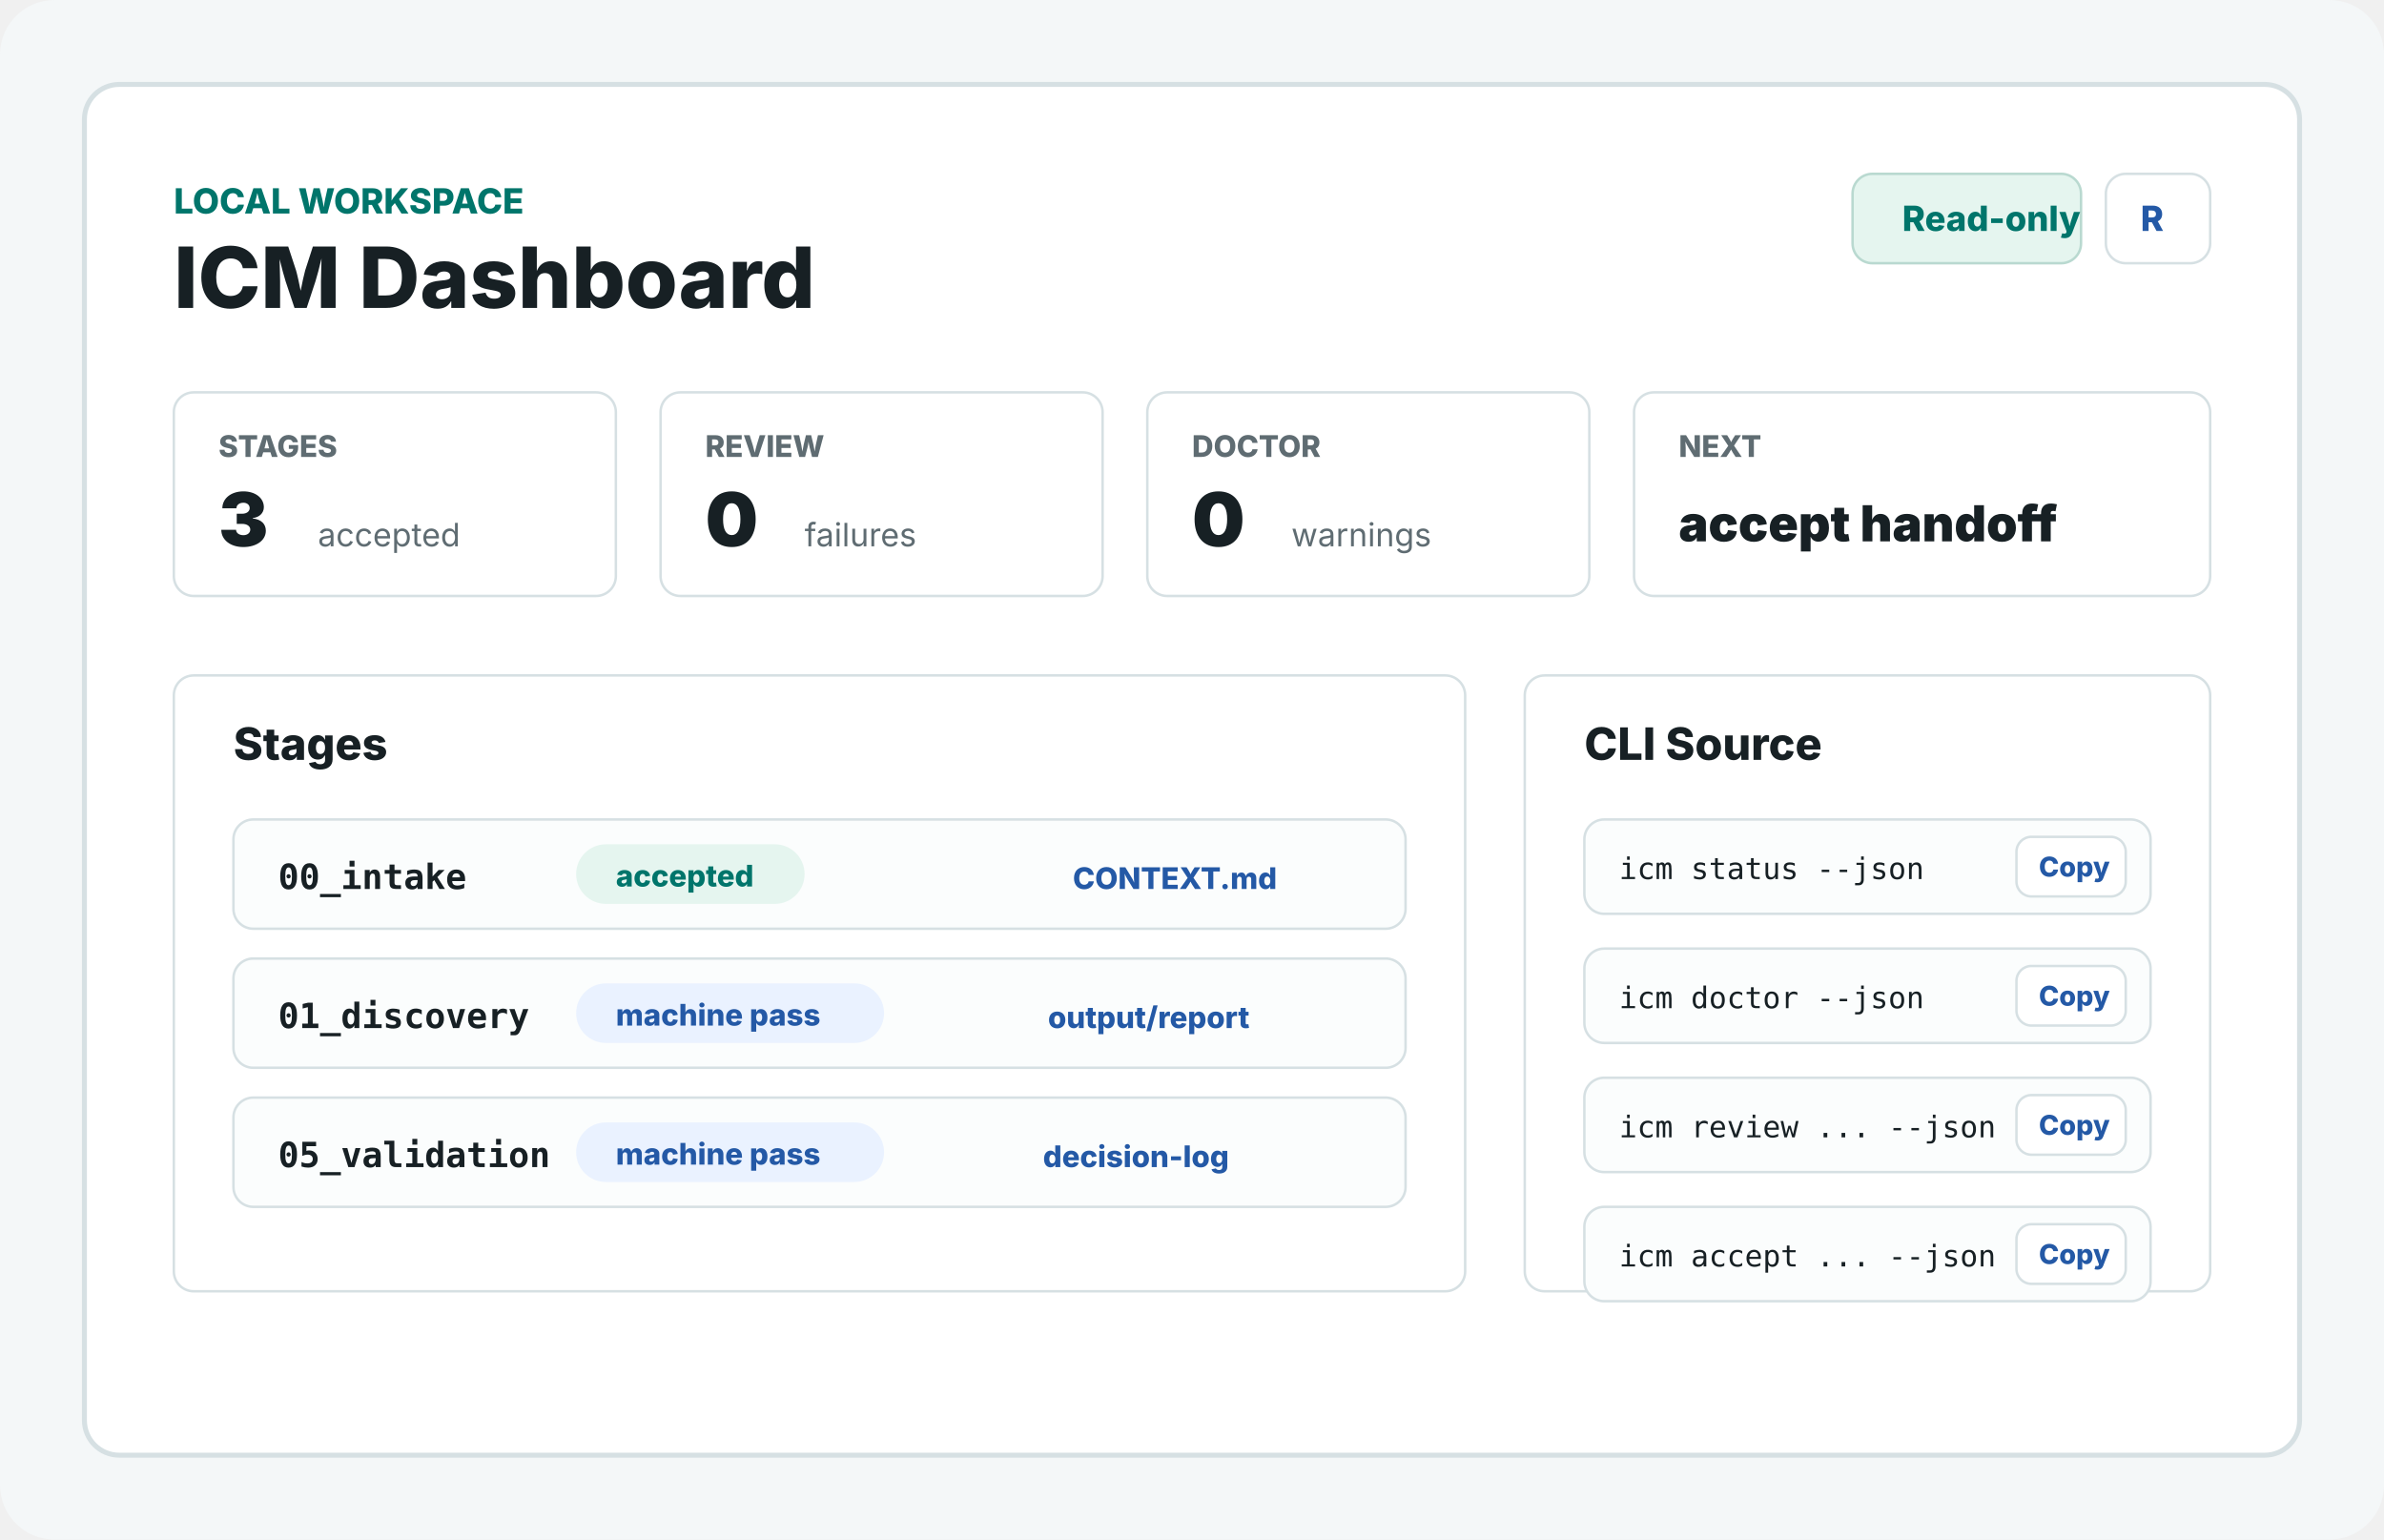
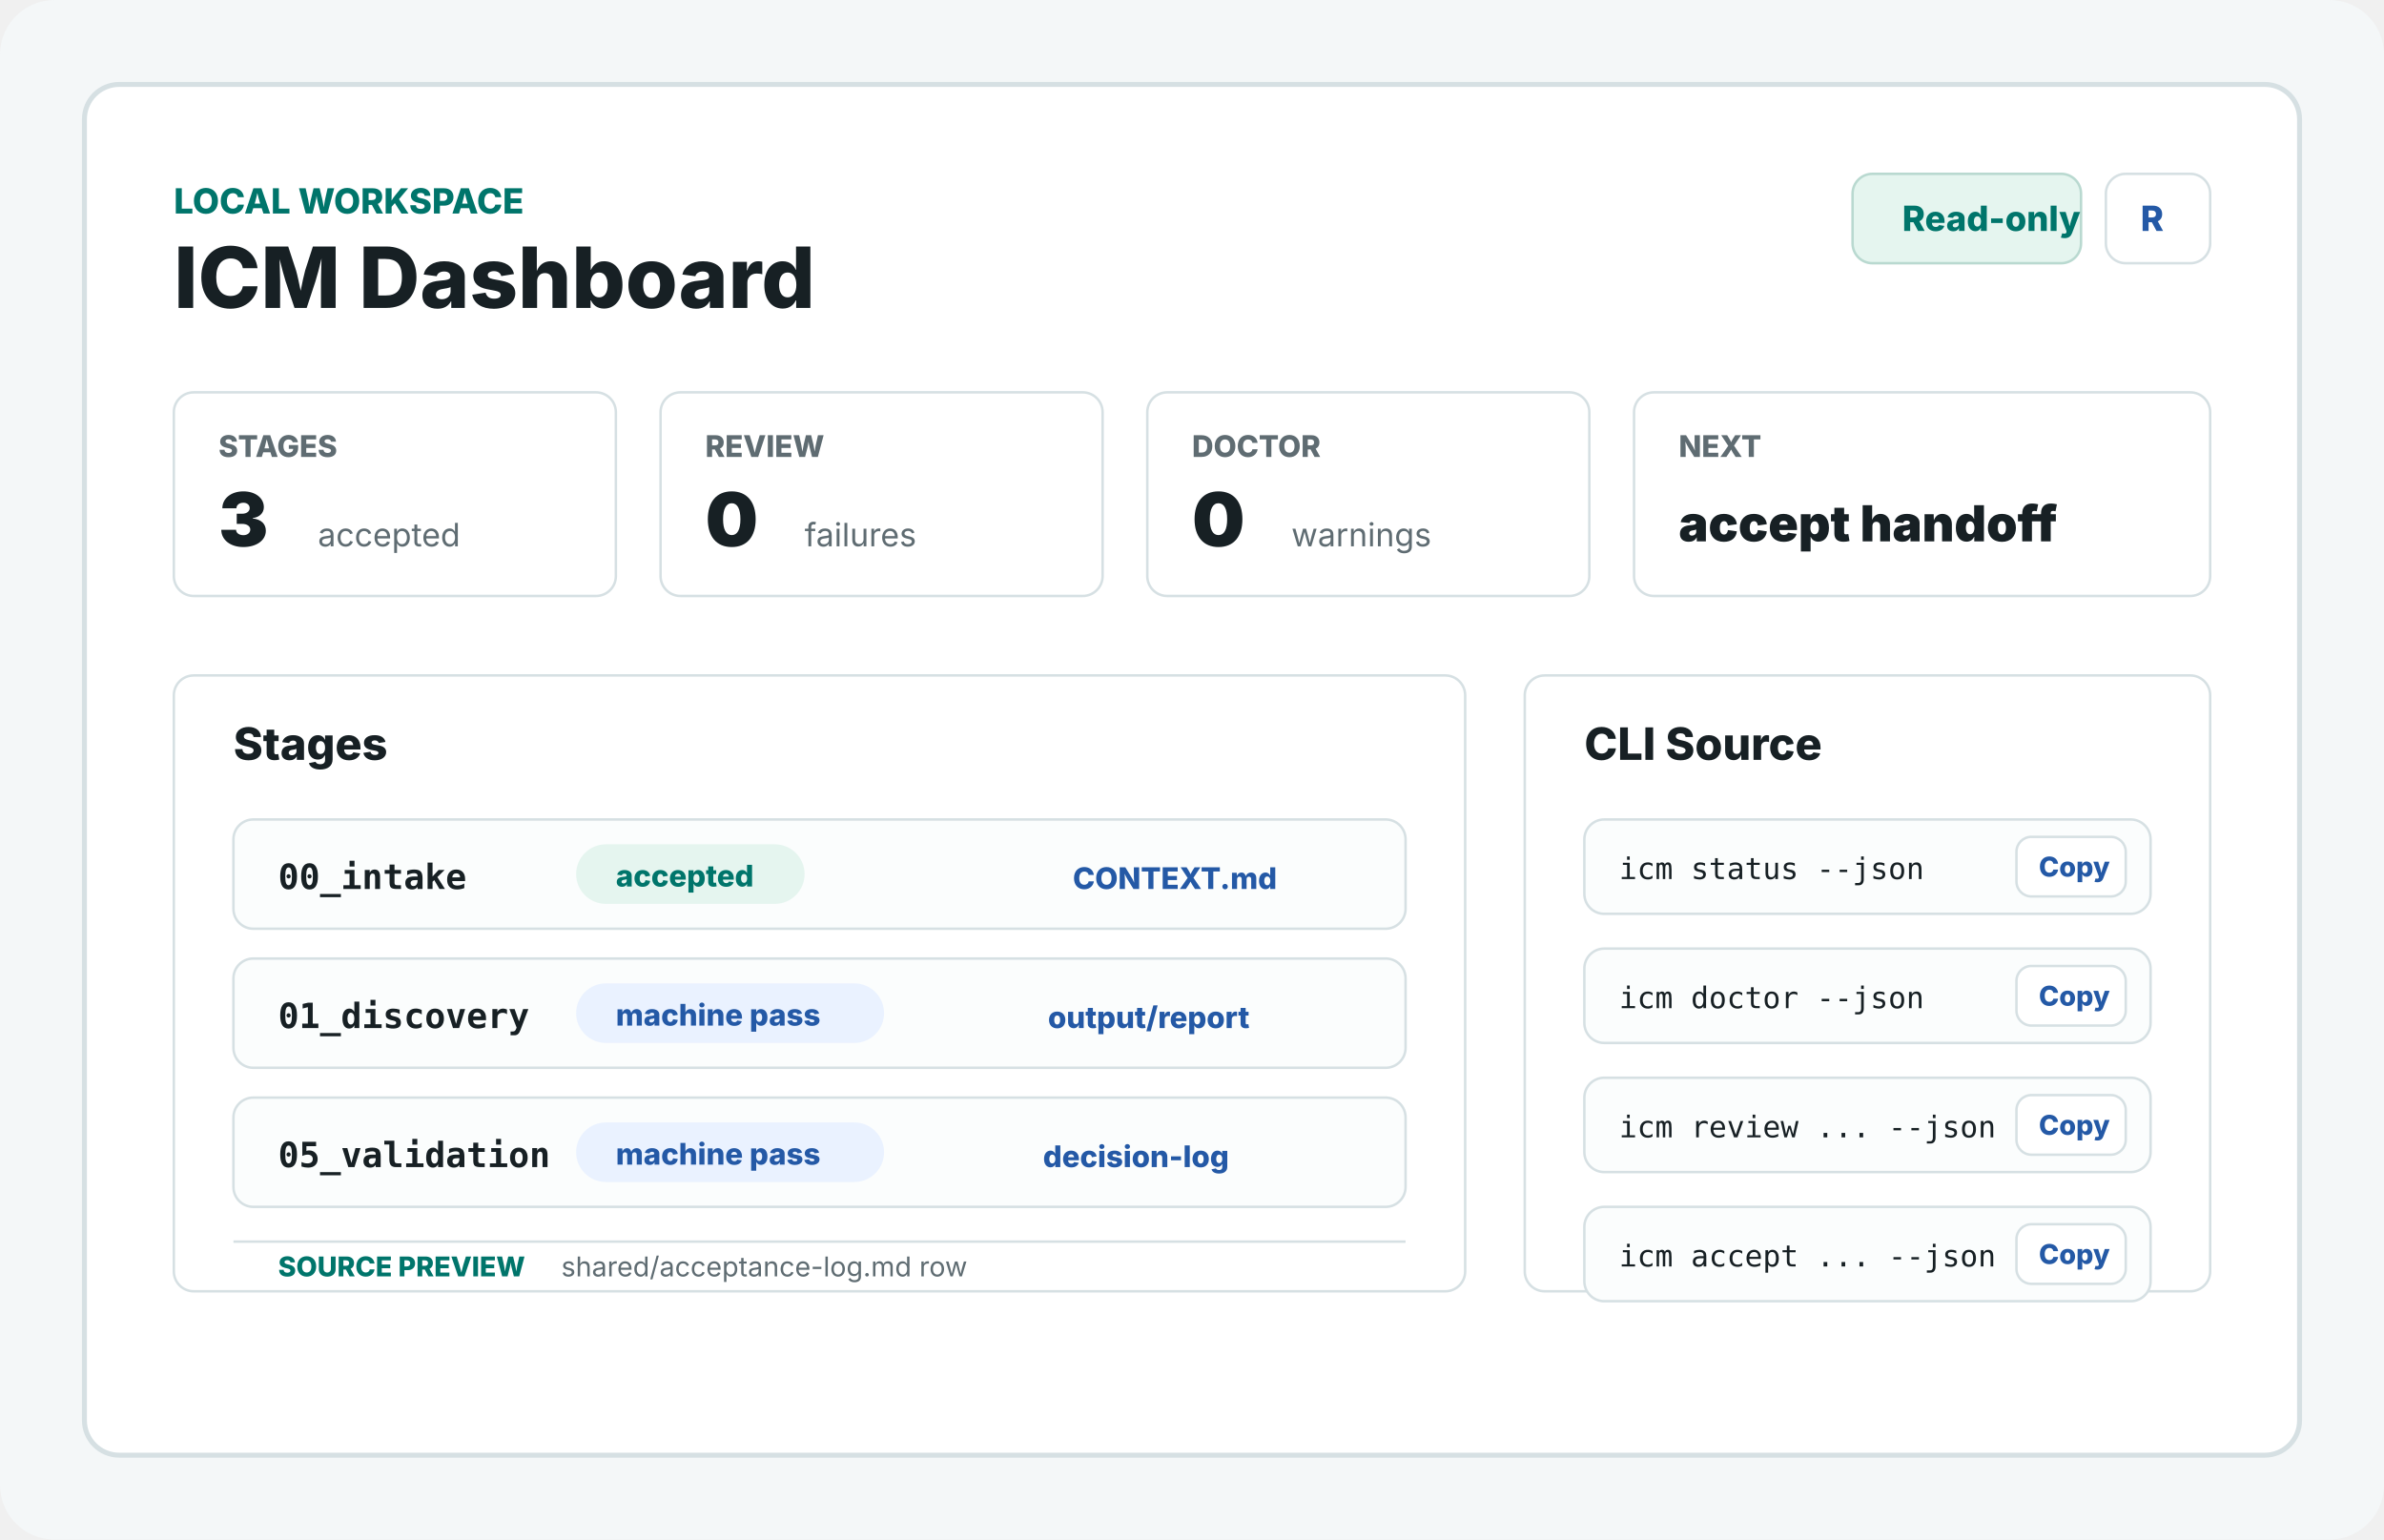
<svg xmlns="http://www.w3.org/2000/svg" width="960" height="620" viewBox="0 0 960 620" role="img" aria-labelledby="title desc">
  <rect width="960" height="620" rx="22" fill="#f4f7f8" />
  <rect x="34" y="34" width="892" height="552" rx="14" fill="#ffffff" stroke="#d6e0e3" stroke-width="2" />
  <text x="70" y="86" fill="#00756b" font-family="Inter, Arial, sans-serif" font-size="14" font-weight="800">LOCAL WORKSPACE</text>
  <text x="70" y="124" fill="#172024" font-family="Inter, Arial, sans-serif" font-size="34" font-weight="800">ICM Dashboard</text>
  <rect x="746" y="70" width="92" height="36" rx="8" fill="#e5f5ef" stroke="#b9d9d0" />
  <text x="766" y="93" fill="#00756b" font-family="Inter, Arial, sans-serif" font-size="14" font-weight="800">Read-only</text>
  <rect x="848" y="70" width="42" height="36" rx="8" fill="#ffffff" stroke="#d6e0e3" />
  <text x="862" y="93" fill="#2459a6" font-family="Inter, Arial, sans-serif" font-size="14" font-weight="800">R</text>
  <g>
    <rect x="70" y="158" width="178" height="82" rx="8" fill="#ffffff" stroke="#d6e0e3" />
    <text x="88" y="184" fill="#5f6c72" font-family="Inter, Arial, sans-serif" font-size="12" font-weight="800">STAGES</text>
    <text x="88" y="220" fill="#172024" font-family="Inter, Arial, sans-serif" font-size="30" font-weight="850">3</text>
    <text x="128" y="220" fill="#5f6c72" font-family="Inter, Arial, sans-serif" font-size="13">accepted</text>
  </g>
  <g>
    <rect x="266" y="158" width="178" height="82" rx="8" fill="#ffffff" stroke="#d6e0e3" />
    <text x="284" y="184" fill="#5f6c72" font-family="Inter, Arial, sans-serif" font-size="12" font-weight="800">REVIEW</text>
    <text x="284" y="220" fill="#172024" font-family="Inter, Arial, sans-serif" font-size="30" font-weight="850">0</text>
    <text x="324" y="220" fill="#5f6c72" font-family="Inter, Arial, sans-serif" font-size="13">failures</text>
  </g>
  <g>
    <rect x="462" y="158" width="178" height="82" rx="8" fill="#ffffff" stroke="#d6e0e3" />
    <text x="480" y="184" fill="#5f6c72" font-family="Inter, Arial, sans-serif" font-size="12" font-weight="800">DOCTOR</text>
    <text x="480" y="220" fill="#172024" font-family="Inter, Arial, sans-serif" font-size="30" font-weight="850">0</text>
    <text x="520" y="220" fill="#5f6c72" font-family="Inter, Arial, sans-serif" font-size="13">warnings</text>
  </g>
  <g>
    <rect x="658" y="158" width="232" height="82" rx="8" fill="#ffffff" stroke="#d6e0e3" />
    <text x="676" y="184" fill="#5f6c72" font-family="Inter, Arial, sans-serif" font-size="12" font-weight="800">NEXT</text>
    <text x="676" y="218" fill="#172024" font-family="Inter, Arial, sans-serif" font-size="20" font-weight="850">accept handoff</text>
  </g>
  <rect x="70" y="272" width="520" height="248" rx="8" fill="#ffffff" stroke="#d6e0e3" />
  <text x="94" y="306" fill="#172024" font-family="Inter, Arial, sans-serif" font-size="18" font-weight="800">Stages</text>
  <g font-family="Inter, Arial, sans-serif" font-size="14">
    <rect x="94" y="330" width="472" height="44" rx="8" fill="#fbfdfd" stroke="#d6e0e3" />
    <text x="112" y="358" fill="#172024" font-family="ui-monospace, Menlo, Consolas, monospace" font-weight="800">00_intake</text>
    <rect x="232" y="340" width="92" height="24" rx="12" fill="#e5f5ef" />
    <text x="248" y="357" fill="#00756b" font-size="12" font-weight="800">accepted</text>
    <text x="432" y="358" fill="#2459a6" font-size="12" font-weight="800">CONTEXT.md</text>
    <rect x="94" y="386" width="472" height="44" rx="8" fill="#fbfdfd" stroke="#d6e0e3" />
    <text x="112" y="414" fill="#172024" font-family="ui-monospace, Menlo, Consolas, monospace" font-weight="800">01_discovery</text>
    <rect x="232" y="396" width="124" height="24" rx="12" fill="#eaf2ff" />
    <text x="248" y="413" fill="#2459a6" font-size="12" font-weight="800">machine pass</text>
    <text x="422" y="414" fill="#2459a6" font-size="12" font-weight="800">output/report</text>
    <rect x="94" y="442" width="472" height="44" rx="8" fill="#fbfdfd" stroke="#d6e0e3" />
    <text x="112" y="470" fill="#172024" font-family="ui-monospace, Menlo, Consolas, monospace" font-weight="800">05_validation</text>
    <rect x="232" y="452" width="124" height="24" rx="12" fill="#eaf2ff" />
    <text x="248" y="469" fill="#2459a6" font-size="12" font-weight="800">machine pass</text>
    <text x="420" y="470" fill="#2459a6" font-size="12" font-weight="800">decision-log</text>
+     <line x1="94" y1="500" x2="566" y2="500" stroke="#d6e0e3" />
+     <text x="112" y="514" fill="#00756b" font-size="11" font-weight="800">SOURCE PREVIEW</text>
+     <text x="226" y="514" fill="#5f6c72" font-size="11">shared/acceptance-log.md row</text>
  </g>
  <rect x="614" y="272" width="276" height="248" rx="8" fill="#ffffff" stroke="#d6e0e3" />
  <text x="638" y="306" fill="#172024" font-family="Inter, Arial, sans-serif" font-size="18" font-weight="800">CLI Source</text>
  <rect x="638" y="330" width="228" height="38" rx="8" fill="#fbfdfd" stroke="#d6e0e3" />
  <text x="652" y="354" fill="#172024" font-family="ui-monospace, Menlo, Consolas, monospace" font-size="12">icm status --json</text>
  <rect x="812" y="337" width="44" height="24" rx="6" fill="#ffffff" stroke="#d6e0e3" />
  <text x="821" y="353" fill="#2459a6" font-family="Inter, Arial, sans-serif" font-size="11" font-weight="800">Copy</text>
  <rect x="638" y="382" width="228" height="38" rx="8" fill="#fbfdfd" stroke="#d6e0e3" />
  <text x="652" y="406" fill="#172024" font-family="ui-monospace, Menlo, Consolas, monospace" font-size="12">icm doctor --json</text>
  <rect x="812" y="389" width="44" height="24" rx="6" fill="#ffffff" stroke="#d6e0e3" />
  <text x="821" y="405" fill="#2459a6" font-family="Inter, Arial, sans-serif" font-size="11" font-weight="800">Copy</text>
  <rect x="638" y="434" width="228" height="38" rx="8" fill="#fbfdfd" stroke="#d6e0e3" />
  <text x="652" y="458" fill="#172024" font-family="ui-monospace, Menlo, Consolas, monospace" font-size="12">icm review ... --json</text>
  <rect x="812" y="441" width="44" height="24" rx="6" fill="#ffffff" stroke="#d6e0e3" />
  <text x="821" y="457" fill="#2459a6" font-family="Inter, Arial, sans-serif" font-size="11" font-weight="800">Copy</text>
  <rect x="638" y="486" width="228" height="38" rx="8" fill="#fbfdfd" stroke="#d6e0e3" />
  <text x="652" y="510" fill="#172024" font-family="ui-monospace, Menlo, Consolas, monospace" font-size="12">icm accept ... --json</text>
  <rect x="812" y="493" width="44" height="24" rx="6" fill="#ffffff" stroke="#d6e0e3" />
  <text x="821" y="509" fill="#2459a6" font-family="Inter, Arial, sans-serif" font-size="11" font-weight="800">Copy</text>
</svg>
